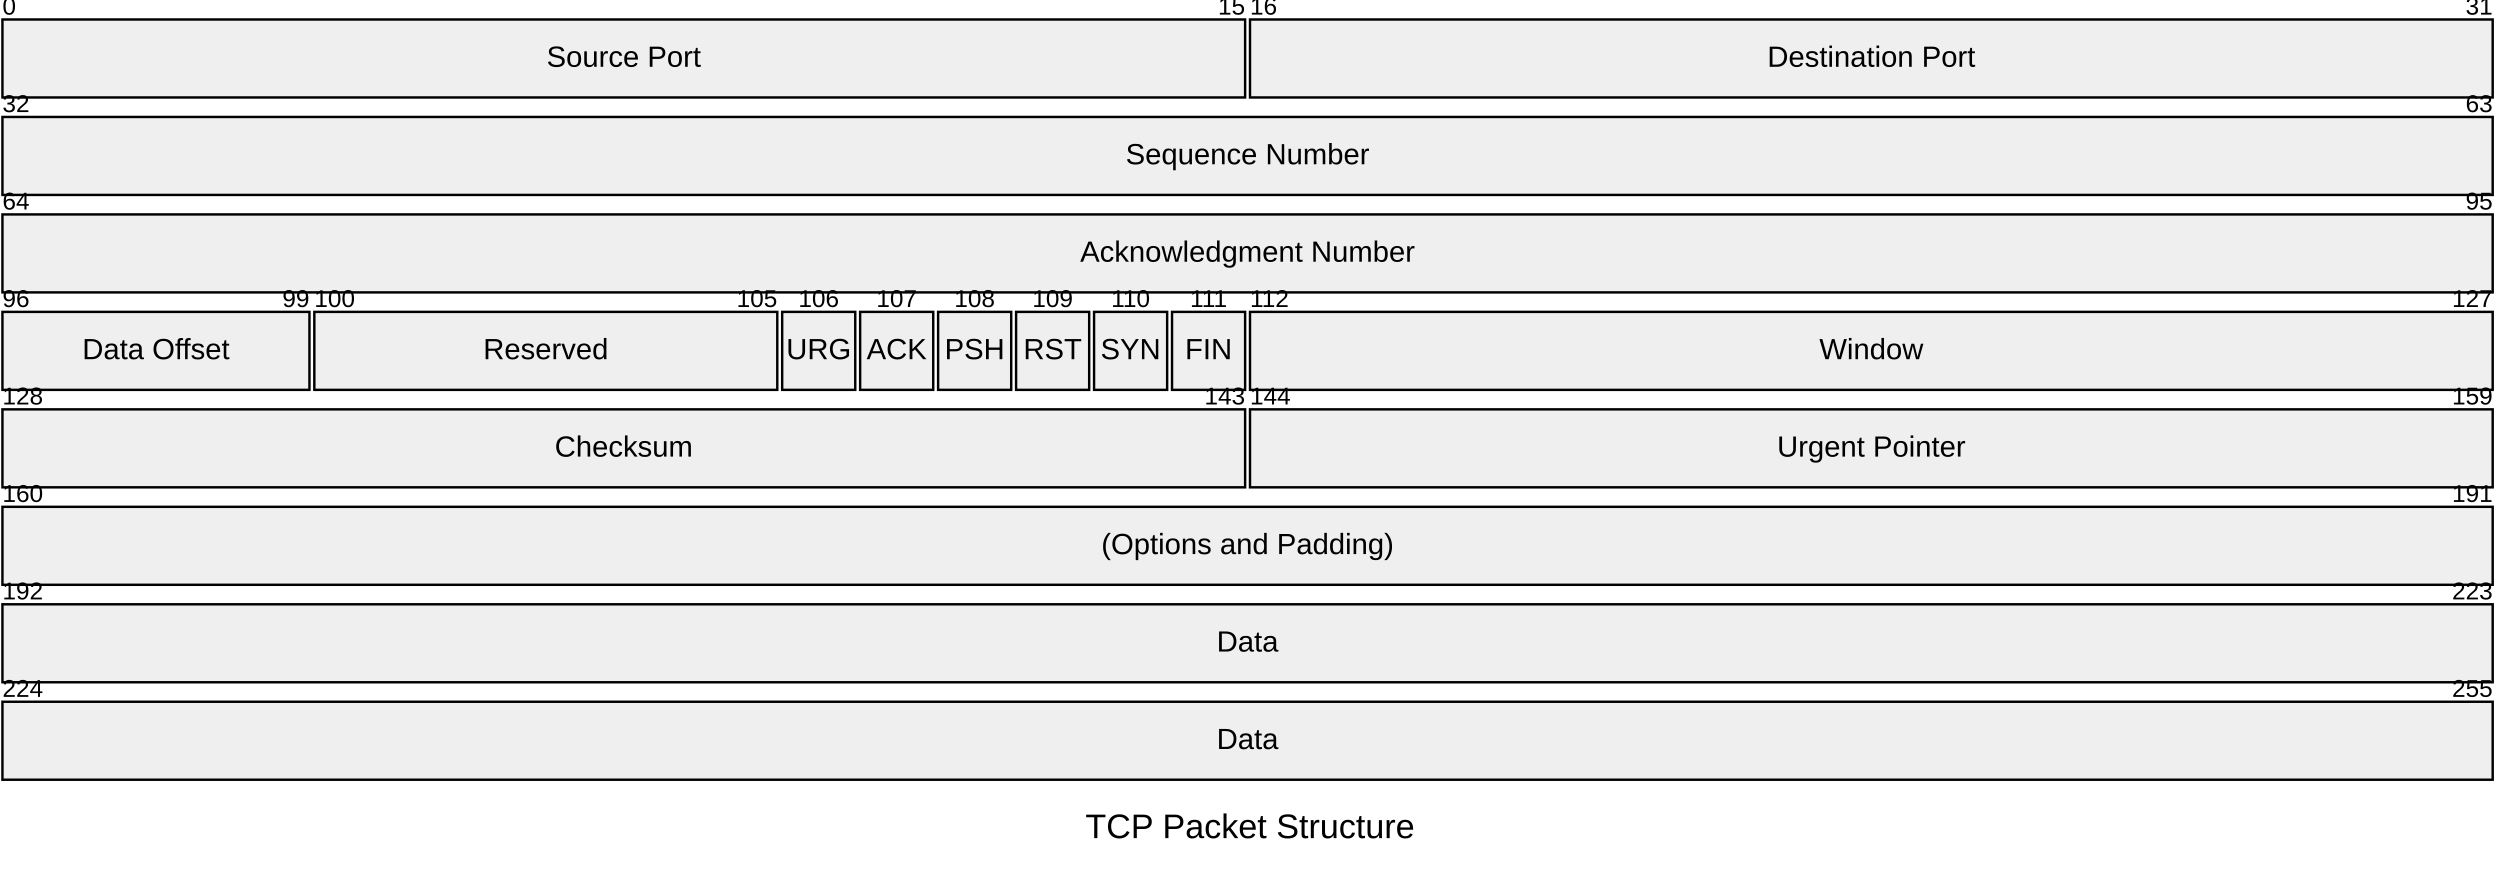
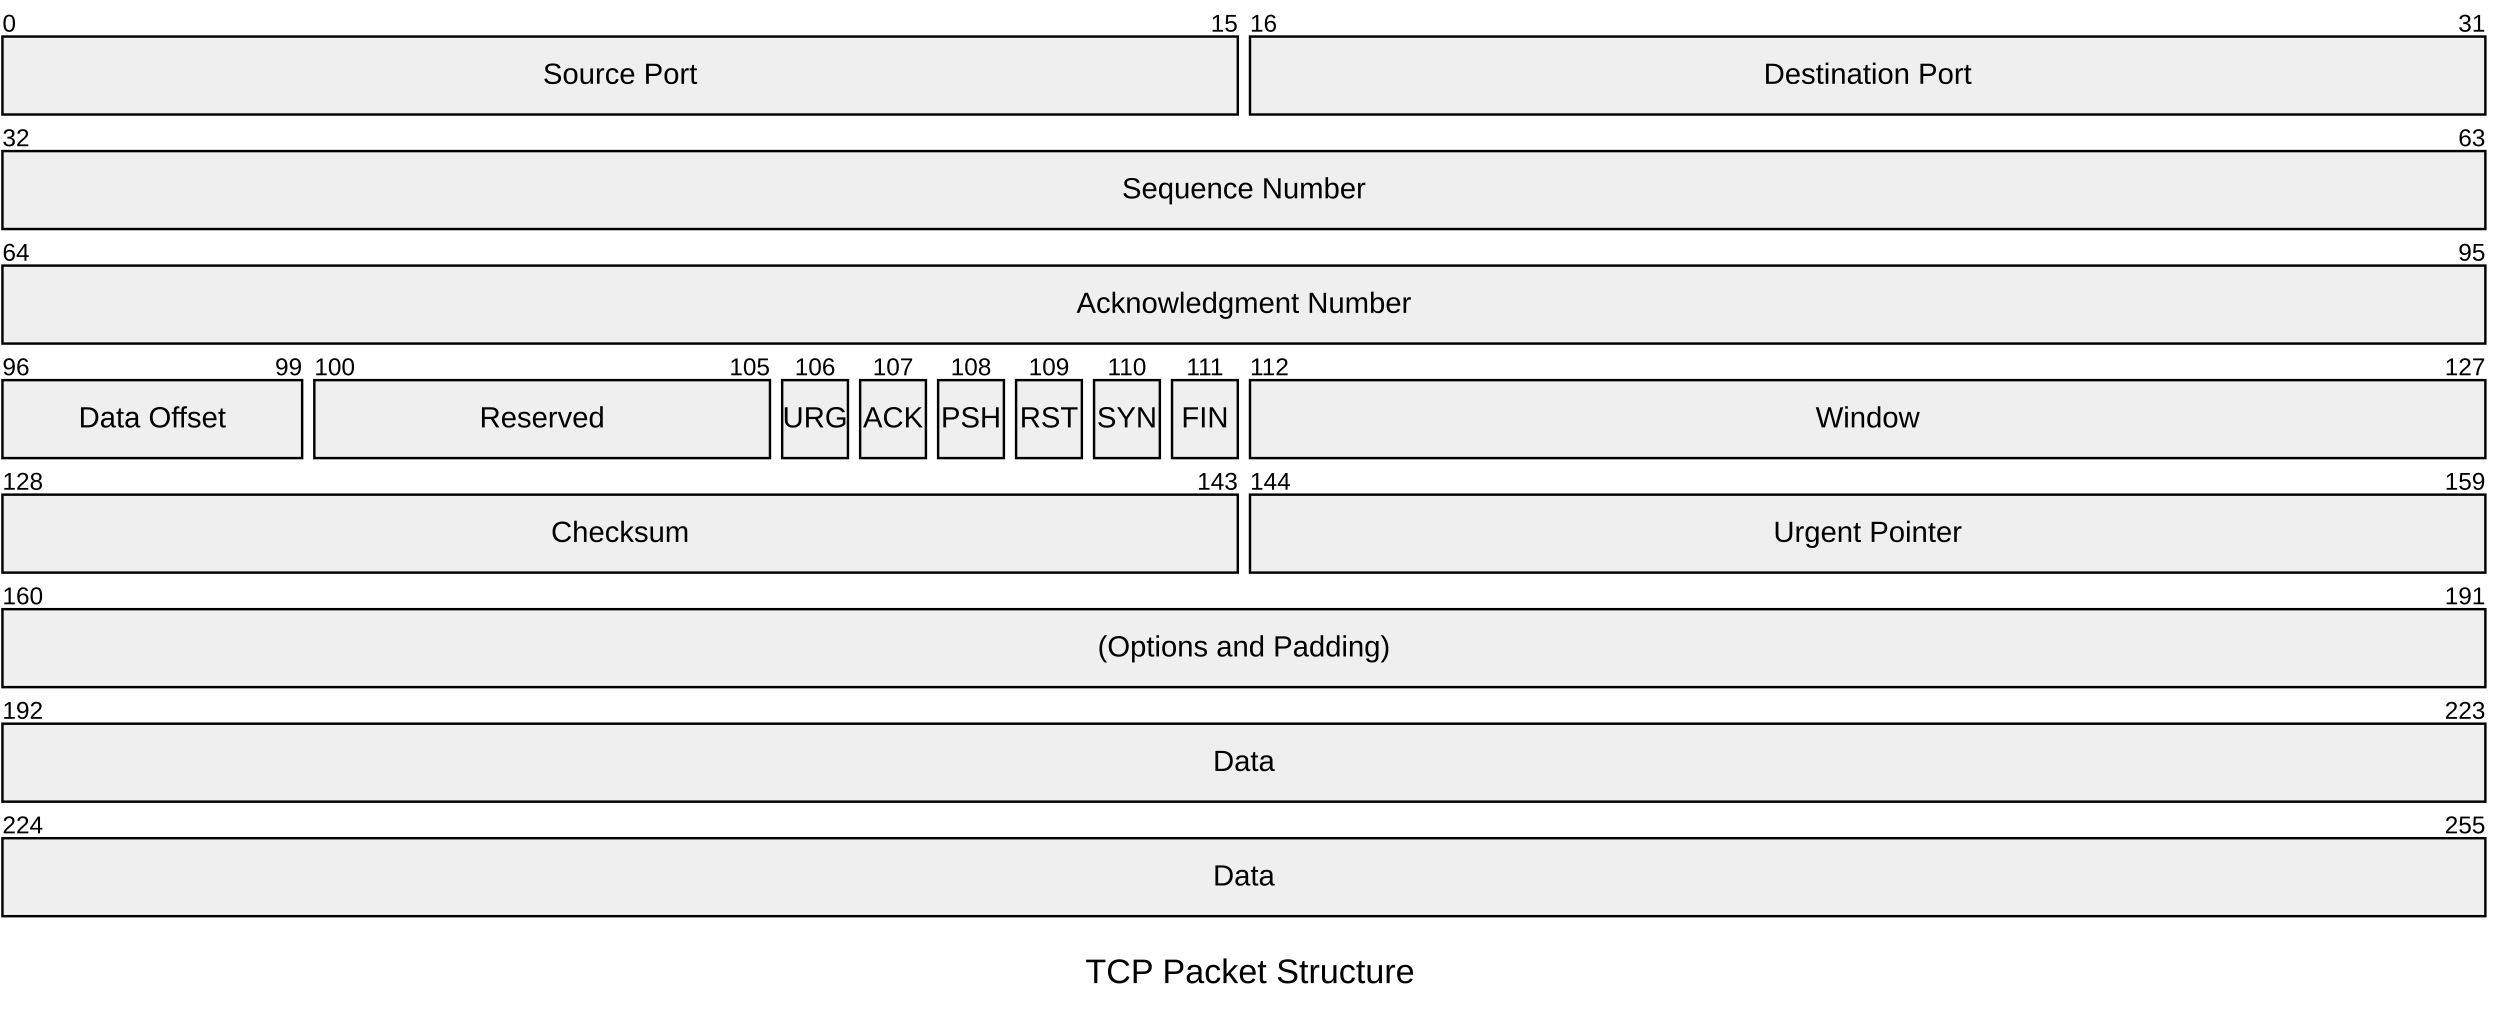
- <svg xmlns="http://www.w3.org/2000/svg" width="1026" height="360" viewBox="0 0 1026 360" class="mermaid">
+ <svg xmlns="http://www.w3.org/2000/svg" width="1026" height="423" viewBox="0 0 1026 423" class="mermaid">
  <style>

.mermaid {
  font-family: trebuchet ms, verdana, arial, sans-serif;
  font-size: 16px;
}

.node rect,
.node polygon,
.node circle,
.node ellipse,
.node path {
  fill: #ECECFF;
  stroke: #9370DB;
  stroke-width: 1px;
}

.node line {
  stroke: #9370DB;
  stroke-width: 1px;
}

.node .label {
  fill: #333333;
}

.node text {
  fill: #333333;
  font-family: trebuchet ms, verdana, arial, sans-serif;
  font-size: 16px;
}

.edge-path {
  fill: none;
  stroke: #333333;
  stroke-width: 1px;
}

.edge-label {
  fill: #333333;
  font-family: trebuchet ms, verdana, arial, sans-serif;
}

.edge-label-bg {
  fill: rgba(232, 232, 232, 0.8);
}

.subgraph {
  fill: #ffffde;
  stroke: #aaaa33;
  stroke-width: 1px;
}

.subgraph-title {
  fill: #333333;
  font-weight: bold;
}

.cluster rect {
  fill: #ffffde;
  stroke: #aaaa33;
  stroke-width: 1px;
  rx: 5px;
  ry: 5px;
}

.cluster-label {
  fill: #333333;
  font-family: trebuchet ms, verdana, arial, sans-serif;
  font-size: 16px;
  font-weight: bold;
}

marker path {
  fill: #333333;
  stroke: #333333;
}


.packetByte {
    font-size: 10px;
}
.packetByte.start {
    fill: black;
}
.packetByte.end {
    fill: black;
}
.packetLabel {
    fill: black;
    font-size: 12px;
}
.packetTitle {
    fill: black;
    font-size: 14px;
}
.packetBlock {
    stroke: black;
    stroke-width: 1;
    fill: #efefef;
}

  </style>
  <g class="root">
    <g class="clusters">

    </g>
    <g class="edgePaths">

    </g>
    <g class="edgeLabels">

    </g>
    <g class="nodes">

    </g>
-     <rect x="1" y="8" width="510" height="32" class="packetBlock" />
-     <text x="256" y="24" class="packetLabel" text-anchor="middle" dominant-baseline="middle">Source Port</text>
-     <text x="1" y="6" class="packetByte start" dominant-baseline="auto" text-anchor="start">0</text>
-     <text x="511" y="6" class="packetByte end" dominant-baseline="auto" text-anchor="end">15</text>
-     <rect x="513" y="8" width="510" height="32" class="packetBlock" />
-     <text x="768" y="24" class="packetLabel" dominant-baseline="middle" text-anchor="middle">Destination Port</text>
-     <text x="513" y="6" class="packetByte start" dominant-baseline="auto" text-anchor="start">16</text>
-     <text x="1023" y="6" class="packetByte end" text-anchor="end" dominant-baseline="auto">31</text>
-     <rect x="1" y="48" width="1022" height="32" class="packetBlock" />
-     <text x="512" y="64" class="packetLabel" dominant-baseline="middle" text-anchor="middle">Sequence Number</text>
-     <text x="1" y="46" class="packetByte start" dominant-baseline="auto" text-anchor="start">32</text>
-     <text x="1023" y="46" class="packetByte end" dominant-baseline="auto" text-anchor="end">63</text>
-     <rect x="1" y="88" width="1022" height="32" class="packetBlock" />
-     <text x="512" y="104" class="packetLabel" text-anchor="middle" dominant-baseline="middle">Acknowledgment Number</text>
-     <text x="1" y="86" class="packetByte start" text-anchor="start" dominant-baseline="auto">64</text>
-     <text x="1023" y="86" class="packetByte end" dominant-baseline="auto" text-anchor="end">95</text>
-     <rect x="1" y="128" width="126" height="32" class="packetBlock" />
-     <text x="64" y="144" class="packetLabel" text-anchor="middle" dominant-baseline="middle">Data Offset</text>
-     <text x="1" y="126" class="packetByte start" dominant-baseline="auto" text-anchor="start">96</text>
-     <text x="127" y="126" class="packetByte end" text-anchor="end" dominant-baseline="auto">99</text>
-     <rect x="129" y="128" width="190" height="32" class="packetBlock" />
-     <text x="224" y="144" class="packetLabel" dominant-baseline="middle" text-anchor="middle">Reserved</text>
-     <text x="129" y="126" class="packetByte start" text-anchor="start" dominant-baseline="auto">100</text>
-     <text x="319" y="126" class="packetByte end" dominant-baseline="auto" text-anchor="end">105</text>
-     <rect x="321" y="128" width="30" height="32" class="packetBlock" />
-     <text x="336" y="144" class="packetLabel" dominant-baseline="middle" text-anchor="middle">URG</text>
-     <text x="336" y="126" class="packetByte start" dominant-baseline="auto" text-anchor="middle">106</text>
-     <rect x="353" y="128" width="30" height="32" class="packetBlock" />
-     <text x="368" y="144" class="packetLabel" text-anchor="middle" dominant-baseline="middle">ACK</text>
-     <text x="368" y="126" class="packetByte start" dominant-baseline="auto" text-anchor="middle">107</text>
-     <rect x="385" y="128" width="30" height="32" class="packetBlock" />
-     <text x="400" y="144" class="packetLabel" dominant-baseline="middle" text-anchor="middle">PSH</text>
-     <text x="400" y="126" class="packetByte start" text-anchor="middle" dominant-baseline="auto">108</text>
-     <rect x="417" y="128" width="30" height="32" class="packetBlock" />
-     <text x="432" y="144" class="packetLabel" dominant-baseline="middle" text-anchor="middle">RST</text>
-     <text x="432" y="126" class="packetByte start" dominant-baseline="auto" text-anchor="middle">109</text>
-     <rect x="449" y="128" width="30" height="32" class="packetBlock" />
-     <text x="464" y="144" class="packetLabel" dominant-baseline="middle" text-anchor="middle">SYN</text>
-     <text x="464" y="126" class="packetByte start" text-anchor="middle" dominant-baseline="auto">110</text>
-     <rect x="481" y="128" width="30" height="32" class="packetBlock" />
-     <text x="496" y="144" class="packetLabel" text-anchor="middle" dominant-baseline="middle">FIN</text>
-     <text x="496" y="126" class="packetByte start" text-anchor="middle" dominant-baseline="auto">111</text>
-     <rect x="513" y="128" width="510" height="32" class="packetBlock" />
-     <text x="768" y="144" class="packetLabel" dominant-baseline="middle" text-anchor="middle">Window</text>
-     <text x="513" y="126" class="packetByte start" text-anchor="start" dominant-baseline="auto">112</text>
-     <text x="1023" y="126" class="packetByte end" text-anchor="end" dominant-baseline="auto">127</text>
-     <rect x="1" y="168" width="510" height="32" class="packetBlock" />
-     <text x="256" y="184" class="packetLabel" dominant-baseline="middle" text-anchor="middle">Checksum</text>
-     <text x="1" y="166" class="packetByte start" dominant-baseline="auto" text-anchor="start">128</text>
-     <text x="511" y="166" class="packetByte end" text-anchor="end" dominant-baseline="auto">143</text>
-     <rect x="513" y="168" width="510" height="32" class="packetBlock" />
-     <text x="768" y="184" class="packetLabel" dominant-baseline="middle" text-anchor="middle">Urgent Pointer</text>
-     <text x="513" y="166" class="packetByte start" dominant-baseline="auto" text-anchor="start">144</text>
-     <text x="1023" y="166" class="packetByte end" text-anchor="end" dominant-baseline="auto">159</text>
-     <rect x="1" y="208" width="1022" height="32" class="packetBlock" />
-     <text x="512" y="224" class="packetLabel" dominant-baseline="middle" text-anchor="middle">(Options and Padding)</text>
-     <text x="1" y="206" class="packetByte start" dominant-baseline="auto" text-anchor="start">160</text>
-     <text x="1023" y="206" class="packetByte end" dominant-baseline="auto" text-anchor="end">191</text>
-     <rect x="1" y="248" width="1022" height="32" class="packetBlock" />
-     <text x="512" y="264" class="packetLabel" text-anchor="middle" dominant-baseline="middle">Data</text>
-     <text x="1" y="246" class="packetByte start" dominant-baseline="auto" text-anchor="start">192</text>
-     <text x="1023" y="246" class="packetByte end" dominant-baseline="auto" text-anchor="end">223</text>
-     <rect x="1" y="288" width="1022" height="32" class="packetBlock" />
-     <text x="512" y="304" class="packetLabel" dominant-baseline="middle" text-anchor="middle">Data</text>
-     <text x="1" y="286" class="packetByte start" text-anchor="start" dominant-baseline="auto">224</text>
-     <text x="1023" y="286" class="packetByte end" dominant-baseline="auto" text-anchor="end">255</text>
-     <text x="513" y="340" class="packetTitle" text-anchor="middle" dominant-baseline="middle">TCP Packet Structure</text>
+     <rect x="1" y="15" width="507" height="32" class="packetBlock" />
+     <text x="254.5" y="31" class="packetLabel" text-anchor="middle" dominant-baseline="middle">Source Port</text>
+     <text x="1" y="13" class="packetByte start" text-anchor="start" dominant-baseline="auto">0</text>
+     <text x="508" y="13" class="packetByte end" dominant-baseline="auto" text-anchor="end">15</text>
+     <rect x="513" y="15" width="507" height="32" class="packetBlock" />
+     <text x="766.5" y="31" class="packetLabel" dominant-baseline="middle" text-anchor="middle">Destination Port</text>
+     <text x="513" y="13" class="packetByte start" dominant-baseline="auto" text-anchor="start">16</text>
+     <text x="1020" y="13" class="packetByte end" dominant-baseline="auto" text-anchor="end">31</text>
+     <rect x="1" y="62" width="1019" height="32" class="packetBlock" />
+     <text x="510.5" y="78" class="packetLabel" dominant-baseline="middle" text-anchor="middle">Sequence Number</text>
+     <text x="1" y="60" class="packetByte start" dominant-baseline="auto" text-anchor="start">32</text>
+     <text x="1020" y="60" class="packetByte end" text-anchor="end" dominant-baseline="auto">63</text>
+     <rect x="1" y="109" width="1019" height="32" class="packetBlock" />
+     <text x="510.5" y="125" class="packetLabel" dominant-baseline="middle" text-anchor="middle">Acknowledgment Number</text>
+     <text x="1" y="107" class="packetByte start" dominant-baseline="auto" text-anchor="start">64</text>
+     <text x="1020" y="107" class="packetByte end" text-anchor="end" dominant-baseline="auto">95</text>
+     <rect x="1" y="156" width="123" height="32" class="packetBlock" />
+     <text x="62.5" y="172" class="packetLabel" dominant-baseline="middle" text-anchor="middle">Data Offset</text>
+     <text x="1" y="154" class="packetByte start" dominant-baseline="auto" text-anchor="start">96</text>
+     <text x="124" y="154" class="packetByte end" text-anchor="end" dominant-baseline="auto">99</text>
+     <rect x="129" y="156" width="187" height="32" class="packetBlock" />
+     <text x="222.5" y="172" class="packetLabel" dominant-baseline="middle" text-anchor="middle">Reserved</text>
+     <text x="129" y="154" class="packetByte start" dominant-baseline="auto" text-anchor="start">100</text>
+     <text x="316" y="154" class="packetByte end" dominant-baseline="auto" text-anchor="end">105</text>
+     <rect x="321" y="156" width="27" height="32" class="packetBlock" />
+     <text x="334.5" y="172" class="packetLabel" text-anchor="middle" dominant-baseline="middle">URG</text>
+     <text x="334.5" y="154" class="packetByte start" text-anchor="middle" dominant-baseline="auto">106</text>
+     <rect x="353" y="156" width="27" height="32" class="packetBlock" />
+     <text x="366.5" y="172" class="packetLabel" text-anchor="middle" dominant-baseline="middle">ACK</text>
+     <text x="366.5" y="154" class="packetByte start" dominant-baseline="auto" text-anchor="middle">107</text>
+     <rect x="385" y="156" width="27" height="32" class="packetBlock" />
+     <text x="398.5" y="172" class="packetLabel" dominant-baseline="middle" text-anchor="middle">PSH</text>
+     <text x="398.5" y="154" class="packetByte start" text-anchor="middle" dominant-baseline="auto">108</text>
+     <rect x="417" y="156" width="27" height="32" class="packetBlock" />
+     <text x="430.5" y="172" class="packetLabel" dominant-baseline="middle" text-anchor="middle">RST</text>
+     <text x="430.5" y="154" class="packetByte start" dominant-baseline="auto" text-anchor="middle">109</text>
+     <rect x="449" y="156" width="27" height="32" class="packetBlock" />
+     <text x="462.5" y="172" class="packetLabel" dominant-baseline="middle" text-anchor="middle">SYN</text>
+     <text x="462.5" y="154" class="packetByte start" text-anchor="middle" dominant-baseline="auto">110</text>
+     <rect x="481" y="156" width="27" height="32" class="packetBlock" />
+     <text x="494.5" y="172" class="packetLabel" dominant-baseline="middle" text-anchor="middle">FIN</text>
+     <text x="494.5" y="154" class="packetByte start" text-anchor="middle" dominant-baseline="auto">111</text>
+     <rect x="513" y="156" width="507" height="32" class="packetBlock" />
+     <text x="766.5" y="172" class="packetLabel" dominant-baseline="middle" text-anchor="middle">Window</text>
+     <text x="513" y="154" class="packetByte start" dominant-baseline="auto" text-anchor="start">112</text>
+     <text x="1020" y="154" class="packetByte end" text-anchor="end" dominant-baseline="auto">127</text>
+     <rect x="1" y="203" width="507" height="32" class="packetBlock" />
+     <text x="254.5" y="219" class="packetLabel" text-anchor="middle" dominant-baseline="middle">Checksum</text>
+     <text x="1" y="201" class="packetByte start" dominant-baseline="auto" text-anchor="start">128</text>
+     <text x="508" y="201" class="packetByte end" text-anchor="end" dominant-baseline="auto">143</text>
+     <rect x="513" y="203" width="507" height="32" class="packetBlock" />
+     <text x="766.5" y="219" class="packetLabel" text-anchor="middle" dominant-baseline="middle">Urgent Pointer</text>
+     <text x="513" y="201" class="packetByte start" dominant-baseline="auto" text-anchor="start">144</text>
+     <text x="1020" y="201" class="packetByte end" dominant-baseline="auto" text-anchor="end">159</text>
+     <rect x="1" y="250" width="1019" height="32" class="packetBlock" />
+     <text x="510.5" y="266" class="packetLabel" text-anchor="middle" dominant-baseline="middle">(Options and Padding)</text>
+     <text x="1" y="248" class="packetByte start" text-anchor="start" dominant-baseline="auto">160</text>
+     <text x="1020" y="248" class="packetByte end" text-anchor="end" dominant-baseline="auto">191</text>
+     <rect x="1" y="297" width="1019" height="32" class="packetBlock" />
+     <text x="510.5" y="313" class="packetLabel" dominant-baseline="middle" text-anchor="middle">Data</text>
+     <text x="1" y="295" class="packetByte start" dominant-baseline="auto" text-anchor="start">192</text>
+     <text x="1020" y="295" class="packetByte end" dominant-baseline="auto" text-anchor="end">223</text>
+     <rect x="1" y="344" width="1019" height="32" class="packetBlock" />
+     <text x="510.5" y="360" class="packetLabel" text-anchor="middle" dominant-baseline="middle">Data</text>
+     <text x="1" y="342" class="packetByte start" dominant-baseline="auto" text-anchor="start">224</text>
+     <text x="1020" y="342" class="packetByte end" dominant-baseline="auto" text-anchor="end">255</text>
+     <text x="513" y="399.5" class="packetTitle" text-anchor="middle" dominant-baseline="middle">TCP Packet Structure</text>
  </g>
</svg>
